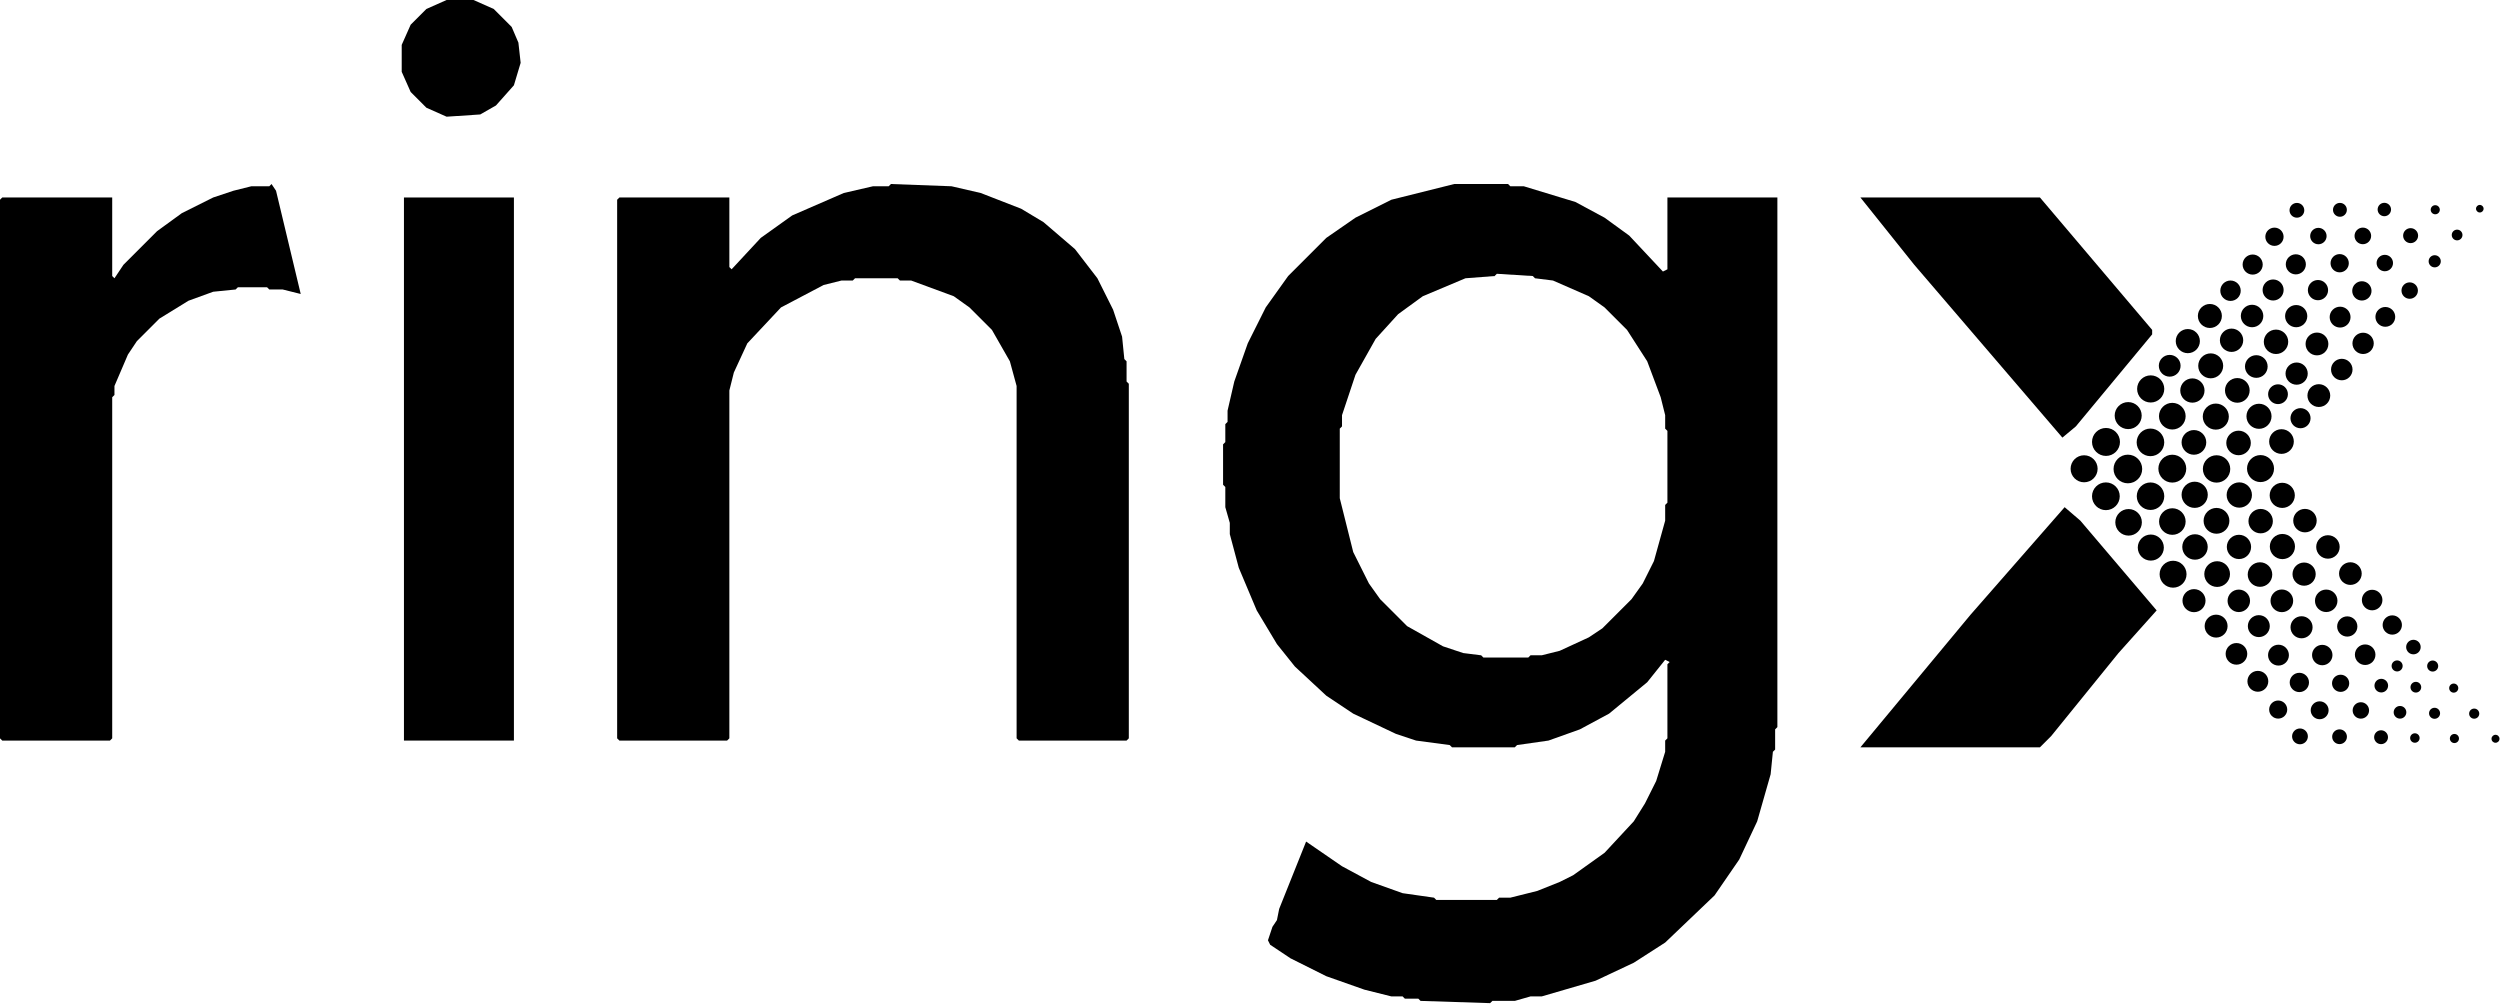
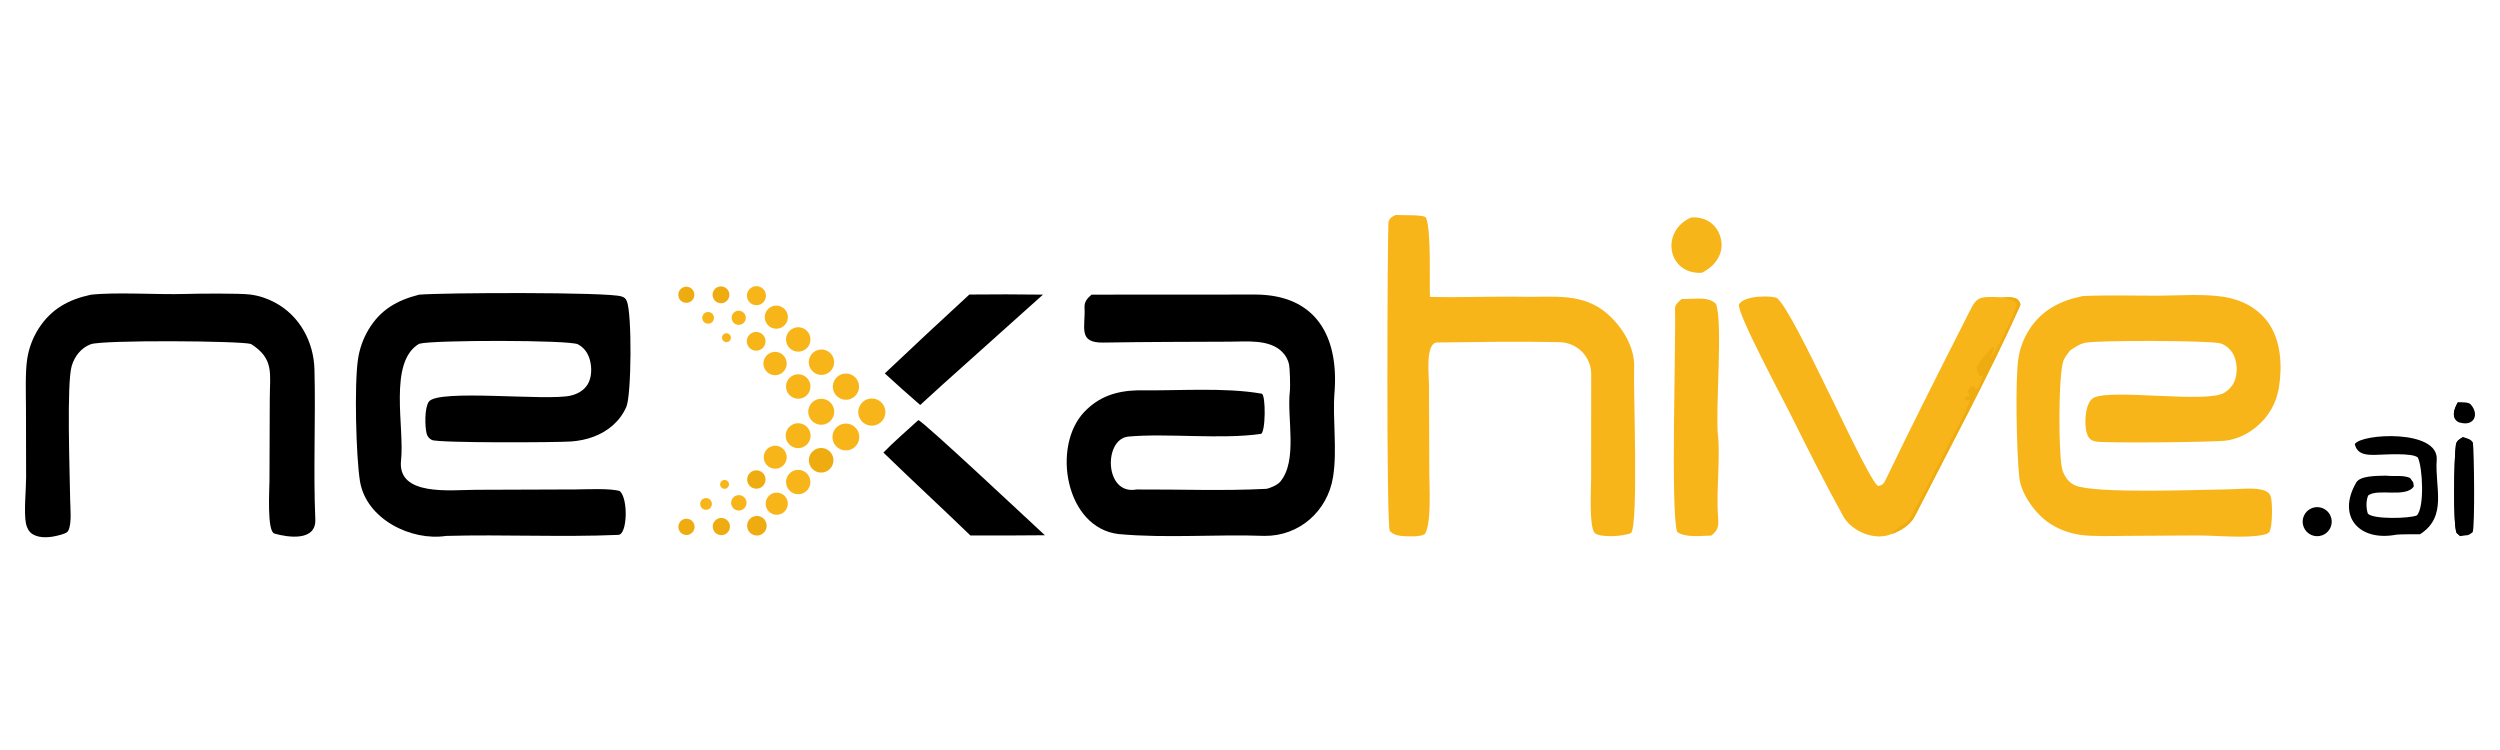
- <svg xmlns="http://www.w3.org/2000/svg" width="1114" height="447" viewBox="0 0 1114 447" fill="none">
-   <path d="M199 0H211L220 4L228 12L231 19L232 28L229 38L221 47L214 51L199 52L190 48L183 41L179 32V20L183 11L190 4L199 0Z" fill="black" />
-   <path d="M121 82L123 85L134 131L126 129H120L119 128H106L105 129L95 130L84 134L71 142L61 152L57 158L51 172V176L50 177V329L49 330H1L0 329V89L1 88H50V123L51 124L55 118L70 103L81 95L95 88L104 85L112 83H120L121 82Z" fill="black" />
-   <path d="M397 82L424 83L437 86L455 93L465 99L479 111L489 124L496 138L500 150L501 160L502 161V170L503 171V329L502 330H454L453 329V172L450 161L442 147L432 137L425 132L406 125H401L400 124H381L380 125H375L367 127L348 137L333 153L327 166L325 174V329L324 330H276L275 329V89L276 88H325V119L326 120L339 106L353 96L376 86L389 83H396L397 82Z" fill="black" />
-   <path fill-rule="evenodd" clip-rule="evenodd" d="M648 82H672L673 83H679L702 90L715 97L726 105L741 121L743 120V88H792V324L791 325V334L790 335L789 345L783 366L775 383L764 399L742 420L728 429L711 437L687 444H682L675 446H665L664 447L633 446L632 445H626L625 444H620L608 441L591 435L575 427L566 421L565 419L567 413L569 410L570 405L582 375L598 386L611 393L625 398L639 400L640 401H667L668 400H673L685 397L695 393L701 390L715 380L728 366L733 358L738 348L742 335V330L743 329V296L744 295L742 294L734 304L717 318L704 325L690 330L676 332L675 333H647L646 332L631 330L622 327L603 318L591 310L577 297L569 287L560 272L552 253L548 238V233L546 226V217L545 216V198L546 197V189L547 188V183L550 170L556 153L564 137L574 123L591 106L604 97L620 89L648 82ZM667 122L666 123L653 124L634 132L623 140L613 151L604 167L598 185V190L597 191V222L603 246L610 260L615 267L627 279L643 288L652 291L660 292L661 293H681L682 292H687L695 290L708 284L714 280L727 267L732 260L737 250L742 232V225L743 224V192L742 191V185L740 177L734 161L725 147L715 137L708 132L692 125L684 124L683 123L667 122Z" fill="black" />
-   <path d="M180 88H229V330H180V88Z" fill="black" />
-   <path d="M829 88H909L959 147V149L925 190L919 195L853 118L829 88Z" fill="black" />
-   <path d="M1023.5 97C1025.32 97 1026.79 95.527 1026.79 93.71C1026.79 91.893 1025.32 90.42 1023.5 90.42C1021.68 90.42 1020.21 91.893 1020.21 93.71C1020.21 95.527 1021.68 97 1023.5 97Z" fill="black" />
-   <path d="M1042.67 96.59C1044.38 96.59 1045.76 95.207 1045.76 93.5C1045.76 91.793 1044.38 90.41 1042.67 90.41C1040.96 90.41 1039.58 91.793 1039.58 93.5C1039.58 95.207 1040.96 96.59 1042.67 96.59Z" fill="black" />
-   <path d="M1062.46 96.35C1064.11 96.35 1065.45 95.011 1065.45 93.36C1065.45 91.709 1064.11 90.37 1062.46 90.37C1060.81 90.37 1059.47 91.709 1059.47 93.36C1059.47 95.011 1060.81 96.35 1062.46 96.35Z" fill="black" />
-   <path d="M1085.15 95.49C1086.27 95.49 1087.18 94.581 1087.18 93.46C1087.18 92.339 1086.27 91.43 1085.15 91.43C1084.03 91.43 1083.12 92.339 1083.12 93.46C1083.12 94.581 1084.03 95.49 1085.15 95.49Z" fill="black" />
-   <path d="M1105 94.69C1105.93 94.69 1106.69 93.933 1106.69 93C1106.69 92.067 1105.93 91.31 1105 91.31C1104.07 91.31 1103.31 92.067 1103.31 93C1103.31 93.933 1104.07 94.69 1105 94.69Z" fill="black" />
-   <path d="M1013.5 109.57C1015.75 109.57 1017.57 107.748 1017.57 105.5C1017.57 103.252 1015.75 101.43 1013.5 101.43C1011.25 101.43 1009.43 103.252 1009.43 105.5C1009.43 107.748 1011.25 109.57 1013.5 109.57Z" fill="black" />
-   <path d="M1033.07 108.85C1035.09 108.85 1036.73 107.211 1036.73 105.19C1036.73 103.169 1035.09 101.53 1033.07 101.53C1031.05 101.53 1029.41 103.169 1029.41 105.19C1029.41 107.211 1031.05 108.85 1033.07 108.85Z" fill="black" />
-   <path d="M1052.88 108.82C1054.92 108.82 1056.58 107.163 1056.58 105.12C1056.58 103.077 1054.92 101.42 1052.88 101.42C1050.84 101.42 1049.18 103.077 1049.18 105.12C1049.18 107.163 1050.84 108.82 1052.88 108.82Z" fill="black" />
-   <path d="M1074.17 108.34C1076.01 108.34 1077.51 106.845 1077.51 105C1077.51 103.155 1076.01 101.66 1074.17 101.66C1072.33 101.66 1070.83 103.155 1070.83 105C1070.83 106.845 1072.33 108.34 1074.17 108.34Z" fill="black" />
-   <path d="M1094.89 107.11C1096.21 107.11 1097.28 106.04 1097.28 104.72C1097.28 103.4 1096.21 102.33 1094.89 102.33C1093.57 102.33 1092.5 103.4 1092.5 104.72C1092.5 106.04 1093.57 107.11 1094.89 107.11Z" fill="black" />
-   <path d="M1042.56 121.36C1044.81 121.36 1046.63 119.538 1046.63 117.29C1046.63 115.042 1044.81 113.22 1042.56 113.22C1040.31 113.22 1038.49 115.042 1038.49 117.29C1038.49 119.538 1040.31 121.36 1042.56 121.36Z" fill="black" />
-   <path d="M1003.79 122.37C1006.26 122.37 1008.27 120.364 1008.27 117.89C1008.27 115.416 1006.26 113.41 1003.79 113.41C1001.32 113.41 999.31 115.416 999.31 117.89C999.31 120.364 1001.32 122.37 1003.79 122.37Z" fill="black" />
-   <path d="M1023.02 122.27C1025.49 122.27 1027.5 120.264 1027.5 117.79C1027.5 115.316 1025.49 113.31 1023.02 113.31C1020.55 113.31 1018.54 115.316 1018.54 117.79C1018.54 120.264 1020.55 122.27 1023.02 122.27Z" fill="black" />
-   <path d="M1062.67 120.87C1064.69 120.87 1066.33 119.231 1066.33 117.21C1066.33 115.189 1064.69 113.55 1062.67 113.55C1060.65 113.55 1059.01 115.189 1059.01 117.21C1059.01 119.231 1060.65 120.87 1062.67 120.87Z" fill="black" />
-   <path d="M1084.91 119.14C1086.41 119.14 1087.62 117.927 1087.62 116.43C1087.62 114.933 1086.41 113.72 1084.91 113.72C1083.41 113.72 1082.2 114.933 1082.2 116.43C1082.2 117.927 1083.41 119.14 1084.91 119.14Z" fill="black" />
-   <path d="M993.92 134.1C996.433 134.1 998.47 132.063 998.47 129.55C998.47 127.037 996.433 125 993.92 125C991.407 125 989.37 127.037 989.37 129.55C989.37 132.063 991.407 134.1 993.92 134.1Z" fill="black" />
-   <path d="M1012.9 133.91C1015.49 133.91 1017.59 131.81 1017.59 129.22C1017.59 126.63 1015.49 124.53 1012.9 124.53C1010.31 124.53 1008.21 126.63 1008.21 129.22C1008.21 131.81 1010.31 133.91 1012.9 133.91Z" fill="black" />
-   <path d="M1032.89 133.79C1035.38 133.79 1037.4 131.771 1037.4 129.28C1037.4 126.789 1035.38 124.77 1032.89 124.77C1030.4 124.77 1028.38 126.789 1028.38 129.28C1028.38 131.771 1030.4 133.79 1032.89 133.79Z" fill="black" />
-   <path d="M1052.45 133.92C1054.82 133.92 1056.75 131.995 1056.75 129.62C1056.75 127.245 1054.82 125.32 1052.45 125.32C1050.08 125.32 1048.15 127.245 1048.15 129.62C1048.15 131.995 1050.08 133.92 1052.45 133.92Z" fill="black" />
-   <path d="M1073.76 133.14C1075.78 133.14 1077.42 131.501 1077.42 129.48C1077.42 127.459 1075.78 125.82 1073.76 125.82C1071.74 125.82 1070.1 127.459 1070.1 129.48C1070.1 131.501 1071.74 133.14 1073.76 133.14Z" fill="black" />
-   <path d="M984.72 146.15C987.675 146.15 990.07 143.755 990.07 140.8C990.07 137.845 987.675 135.45 984.72 135.45C981.765 135.45 979.37 137.845 979.37 140.8C979.37 143.755 981.765 146.15 984.72 146.15Z" fill="black" />
-   <path d="M1003.52 145.82C1006.29 145.82 1008.53 143.577 1008.53 140.81C1008.53 138.043 1006.29 135.8 1003.52 135.8C1000.75 135.8 998.51 138.043 998.51 140.81C998.51 143.577 1000.75 145.82 1003.52 145.82Z" fill="black" />
-   <path d="M1023.18 145.82C1025.91 145.82 1028.13 143.604 1028.13 140.87C1028.13 138.136 1025.91 135.92 1023.18 135.92C1020.45 135.92 1018.23 138.136 1018.23 140.87C1018.23 143.604 1020.45 145.82 1023.18 145.82Z" fill="black" />
-   <path d="M1042.75 145.96C1045.32 145.96 1047.4 143.878 1047.4 141.31C1047.4 138.742 1045.32 136.66 1042.75 136.66C1040.18 136.66 1038.1 138.742 1038.1 141.31C1038.1 143.878 1040.18 145.96 1042.75 145.96Z" fill="black" />
-   <path d="M1062.9 145.61C1065.34 145.61 1067.31 143.636 1067.31 141.2C1067.31 138.764 1065.34 136.79 1062.9 136.79C1060.46 136.79 1058.49 138.764 1058.49 141.2C1058.49 143.636 1060.46 145.61 1062.9 145.61Z" fill="black" />
-   <path d="M974.89 157.38C977.861 157.38 980.27 154.971 980.27 152C980.27 149.029 977.861 146.62 974.89 146.62C971.919 146.62 969.51 149.029 969.51 152C969.51 154.971 971.919 157.38 974.89 157.38Z" fill="black" />
-   <path d="M994.38 156.82C997.252 156.82 999.58 154.492 999.58 151.62C999.58 148.748 997.252 146.42 994.38 146.42C991.508 146.42 989.18 148.748 989.18 151.62C989.18 154.492 991.508 156.82 994.38 156.82Z" fill="black" />
-   <path d="M1014.19 157.75C1017.19 157.75 1019.63 155.314 1019.63 152.31C1019.63 149.306 1017.19 146.87 1014.19 146.87C1011.19 146.87 1008.75 149.306 1008.75 152.31C1008.75 155.314 1011.19 157.75 1014.19 157.75Z" fill="black" />
-   <path d="M1053 157.75C1055.62 157.75 1057.75 155.623 1057.75 153C1057.75 150.377 1055.62 148.25 1053 148.25C1050.38 148.25 1048.25 150.377 1048.25 153C1048.25 155.623 1050.38 157.75 1053 157.75Z" fill="black" />
-   <path d="M1032.44 158.35C1035.25 158.35 1037.52 156.076 1037.52 153.27C1037.52 150.464 1035.25 148.19 1032.44 148.19C1029.63 148.19 1027.36 150.464 1027.36 153.27C1027.36 156.076 1029.63 158.35 1032.44 158.35Z" fill="black" />
-   <path d="M985.09 168.58C988.161 168.58 990.65 166.091 990.65 163.02C990.65 159.949 988.161 157.46 985.09 157.46C982.019 157.46 979.53 159.949 979.53 163.02C979.53 166.091 982.019 168.58 985.09 168.58Z" fill="black" />
-   <path d="M966.82 167.84C969.499 167.84 971.67 165.669 971.67 162.99C971.67 160.311 969.499 158.14 966.82 158.14C964.141 158.14 961.97 160.311 961.97 162.99C961.97 165.669 964.141 167.84 966.82 167.84Z" fill="black" />
-   <path d="M1005.41 168.37C1008.2 168.37 1010.46 166.109 1010.46 163.32C1010.46 160.531 1008.2 158.27 1005.41 158.27C1002.62 158.27 1000.36 160.531 1000.36 163.32C1000.36 166.109 1002.62 168.37 1005.41 168.37Z" fill="black" />
-   <path d="M1043.5 169.46C1046.15 169.46 1048.29 167.315 1048.29 164.67C1048.29 162.025 1046.15 159.88 1043.5 159.88C1040.85 159.88 1038.71 162.025 1038.71 164.67C1038.71 167.315 1040.85 169.46 1043.5 169.46Z" fill="black" />
-   <path d="M1023.38 171.43C1026.11 171.43 1028.33 169.214 1028.33 166.48C1028.33 163.746 1026.11 161.53 1023.38 161.53C1020.65 161.53 1018.43 163.746 1018.43 166.48C1018.43 169.214 1020.65 171.43 1023.38 171.43Z" fill="black" />
-   <path d="M958.35 179.36C961.691 179.36 964.4 176.651 964.4 173.31C964.4 169.969 961.691 167.26 958.35 167.26C955.009 167.26 952.3 169.969 952.3 173.31C952.3 176.651 955.009 179.36 958.35 179.36Z" fill="black" />
-   <path d="M976.93 179.43C979.918 179.43 982.34 177.008 982.34 174.02C982.34 171.032 979.918 168.61 976.93 168.61C973.942 168.61 971.52 171.032 971.52 174.02C971.52 177.008 973.942 179.43 976.93 179.43Z" fill="black" />
-   <path d="M996.95 179.46C999.988 179.46 1002.45 176.998 1002.45 173.96C1002.45 170.922 999.988 168.46 996.95 168.46C993.912 168.46 991.45 170.922 991.45 173.96C991.45 176.998 993.912 179.46 996.95 179.46Z" fill="black" />
-   <path d="M1015.08 180.07C1017.52 180.07 1019.49 178.096 1019.49 175.66C1019.49 173.224 1017.52 171.25 1015.08 171.25C1012.64 171.25 1010.67 173.224 1010.67 175.66C1010.67 178.096 1012.64 180.07 1015.08 180.07Z" fill="black" />
-   <path d="M1033.27 181.35C1036.08 181.35 1038.35 179.076 1038.35 176.27C1038.35 173.464 1036.08 171.19 1033.27 171.19C1030.46 171.19 1028.19 173.464 1028.19 176.27C1028.19 179.076 1030.46 181.35 1033.27 181.35Z" fill="black" />
-   <path d="M948.32 191.21C951.645 191.21 954.34 188.515 954.34 185.19C954.34 181.865 951.645 179.17 948.32 179.17C944.995 179.17 942.3 181.865 942.3 185.19C942.3 188.515 944.995 191.21 948.32 191.21Z" fill="black" />
-   <path d="M967.98 191.39C971.261 191.39 973.92 188.731 973.92 185.45C973.92 182.169 971.261 179.51 967.98 179.51C964.699 179.51 962.04 182.169 962.04 185.45C962.04 188.731 964.699 191.39 967.98 191.39Z" fill="black" />
-   <path d="M987.36 191.45C990.569 191.45 993.17 188.849 993.17 185.64C993.17 182.431 990.569 179.83 987.36 179.83C984.151 179.83 981.55 182.431 981.55 185.64C981.55 188.849 984.151 191.45 987.36 191.45Z" fill="black" />
-   <path d="M1006.61 191.09C1009.7 191.09 1012.2 188.587 1012.2 185.5C1012.2 182.413 1009.7 179.91 1006.61 179.91C1003.52 179.91 1001.02 182.413 1001.02 185.5C1001.02 188.587 1003.52 191.09 1006.61 191.09Z" fill="black" />
-   <path d="M1025.11 190.83C1027.58 190.83 1029.59 188.824 1029.59 186.35C1029.59 183.876 1027.58 181.87 1025.11 181.87C1022.64 181.87 1020.63 183.876 1020.63 186.35C1020.63 188.824 1022.64 190.83 1025.11 190.83Z" fill="black" />
-   <path d="M938.43 203.16C941.871 203.16 944.66 200.371 944.66 196.93C944.66 193.489 941.871 190.7 938.43 190.7C934.989 190.7 932.2 193.489 932.2 196.93C932.2 200.371 934.989 203.16 938.43 203.16Z" fill="black" />
-   <path d="M958.24 203.27C961.637 203.27 964.39 200.517 964.39 197.12C964.39 193.723 961.637 190.97 958.24 190.97C954.843 190.97 952.09 193.723 952.09 197.12C952.09 200.517 954.843 203.27 958.24 203.27Z" fill="black" />
-   <path d="M1016.63 202.25C1019.67 202.25 1022.13 199.788 1022.13 196.75C1022.13 193.712 1019.67 191.25 1016.63 191.25C1013.59 191.25 1011.13 193.712 1011.13 196.75C1011.13 199.788 1013.59 202.25 1016.63 202.25Z" fill="black" />
-   <path d="M977.61 202.63C980.648 202.63 983.11 200.168 983.11 197.13C983.11 194.092 980.648 191.63 977.61 191.63C974.572 191.63 972.11 194.092 972.11 197.13C972.11 200.168 974.572 202.63 977.61 202.63Z" fill="black" />
-   <path d="M997.5 202.85C1000.52 202.85 1002.97 200.401 1002.97 197.38C1002.97 194.359 1000.52 191.91 997.5 191.91C994.479 191.91 992.03 194.359 992.03 197.38C992.03 200.401 994.479 202.85 997.5 202.85Z" fill="black" />
-   <path d="M928.68 214.91C932.005 214.91 934.7 212.215 934.7 208.89C934.7 205.565 932.005 202.87 928.68 202.87C925.355 202.87 922.66 205.565 922.66 208.89C922.66 212.215 925.355 214.91 928.68 214.91Z" fill="black" />
-   <path d="M948.18 215.36C951.704 215.36 954.56 212.504 954.56 208.98C954.56 205.456 951.704 202.6 948.18 202.6C944.656 202.6 941.8 205.456 941.8 208.98C941.8 212.504 944.656 215.36 948.18 215.36Z" fill="black" />
-   <path d="M967.98 215.04C971.41 215.04 974.19 212.26 974.19 208.83C974.19 205.4 971.41 202.62 967.98 202.62C964.55 202.62 961.77 205.4 961.77 208.83C961.77 212.26 964.55 215.04 967.98 215.04Z" fill="black" />
-   <path d="M987.7 215.06C991.069 215.06 993.8 212.329 993.8 208.96C993.8 205.591 991.069 202.86 987.7 202.86C984.331 202.86 981.6 205.591 981.6 208.96C981.6 212.329 984.331 215.06 987.7 215.06Z" fill="black" />
-   <path d="M1007.29 214.82C1010.61 214.82 1013.31 212.125 1013.31 208.8C1013.31 205.475 1010.61 202.78 1007.29 202.78C1003.97 202.78 1001.27 205.475 1001.27 208.8C1001.27 212.125 1003.97 214.82 1007.29 214.82Z" fill="black" />
-   <path d="M938.38 227.32C941.793 227.32 944.56 224.553 944.56 221.14C944.56 217.727 941.793 214.96 938.38 214.96C934.967 214.96 932.2 217.727 932.2 221.14C932.2 224.553 934.967 227.32 938.38 227.32Z" fill="black" />
-   <path d="M958.27 227.24C961.656 227.24 964.4 224.495 964.4 221.11C964.4 217.724 961.656 214.98 958.27 214.98C954.885 214.98 952.14 217.724 952.14 221.11C952.14 224.495 954.885 227.24 958.27 227.24Z" fill="black" />
-   <path d="M977.95 226.32C981.175 226.32 983.79 223.705 983.79 220.48C983.79 217.255 981.175 214.64 977.95 214.64C974.725 214.64 972.11 217.255 972.11 220.48C972.11 223.705 974.725 226.32 977.95 226.32Z" fill="black" />
-   <path d="M997.83 226.22C1000.94 226.22 1003.47 223.695 1003.47 220.58C1003.47 217.465 1000.94 214.94 997.83 214.94C994.715 214.94 992.19 217.465 992.19 220.58C992.19 223.695 994.715 226.22 997.83 226.22Z" fill="black" />
-   <path d="M1016.97 226.34C1020.07 226.34 1022.58 223.828 1022.58 220.73C1022.58 217.632 1020.07 215.12 1016.97 215.12C1013.87 215.12 1011.36 217.632 1011.36 220.73C1011.36 223.828 1013.87 226.34 1016.97 226.34Z" fill="black" />
-   <path d="M920 226L927 232L961 272L944 291L914 328L909 333H829L878 274L920 226Z" fill="black" />
-   <path d="M948.5 238.67C951.77 238.67 954.42 236.02 954.42 232.75C954.42 229.48 951.77 226.83 948.5 226.83C945.23 226.83 942.58 229.48 942.58 232.75C942.58 236.02 945.23 238.67 948.5 238.67Z" fill="black" />
-   <path d="M968 238.32C971.27 238.32 973.92 235.67 973.92 232.4C973.92 229.13 971.27 226.48 968 226.48C964.73 226.48 962.08 229.13 962.08 232.4C962.08 235.67 964.73 238.32 968 238.32Z" fill="black" />
-   <path d="M987.67 237.83C990.846 237.83 993.42 235.256 993.42 232.08C993.42 228.904 990.846 226.33 987.67 226.33C984.494 226.33 981.92 228.904 981.92 232.08C981.92 235.256 984.494 237.83 987.67 237.83Z" fill="black" />
-   <path d="M1007.35 237.66C1010.35 237.66 1012.79 235.224 1012.79 232.22C1012.79 229.216 1010.35 226.78 1007.35 226.78C1004.35 226.78 1001.91 229.216 1001.91 232.22C1001.91 235.224 1004.35 237.66 1007.35 237.66Z" fill="black" />
-   <path d="M1027.09 237.22C1029.98 237.22 1032.32 234.878 1032.32 231.99C1032.32 229.102 1029.98 226.76 1027.09 226.76C1024.2 226.76 1021.86 229.102 1021.86 231.99C1021.86 234.878 1024.2 237.22 1027.09 237.22Z" fill="black" />
-   <path d="M978.09 249.4C981.221 249.4 983.76 246.861 983.76 243.73C983.76 240.599 981.221 238.06 978.09 238.06C974.959 238.06 972.42 240.599 972.42 243.73C972.42 246.861 974.959 249.4 978.09 249.4Z" fill="black" />
-   <path d="M1017.04 249.15C1020.14 249.15 1022.65 246.638 1022.65 243.54C1022.65 240.442 1020.14 237.93 1017.04 237.93C1013.94 237.93 1011.43 240.442 1011.43 243.54C1011.43 246.638 1013.94 249.15 1017.04 249.15Z" fill="black" />
-   <path d="M958.4 249.81C961.609 249.81 964.21 247.209 964.21 244C964.21 240.791 961.609 238.19 958.4 238.19C955.191 238.19 952.59 240.791 952.59 244C952.59 247.209 955.191 249.81 958.4 249.81Z" fill="black" />
-   <path d="M997.68 249.12C1000.67 249.12 1003.09 246.698 1003.09 243.71C1003.09 240.722 1000.67 238.3 997.68 238.3C994.692 238.3 992.27 240.722 992.27 243.71C992.27 246.698 994.692 249.12 997.68 249.12Z" fill="black" />
-   <path d="M1037.33 248.95C1040.22 248.95 1042.56 246.608 1042.56 243.72C1042.56 240.832 1040.22 238.49 1037.33 238.49C1034.44 238.49 1032.1 240.832 1032.1 243.72C1032.1 246.608 1034.44 248.95 1037.33 248.95Z" fill="black" />
-   <path d="M968.32 261.87C971.634 261.87 974.32 259.184 974.32 255.87C974.32 252.556 971.634 249.87 968.32 249.87C965.006 249.87 962.32 252.556 962.32 255.87C962.32 259.184 965.006 261.87 968.32 261.87Z" fill="black" />
-   <path d="M987.96 261.54C991.125 261.54 993.69 258.975 993.69 255.81C993.69 252.645 991.125 250.08 987.96 250.08C984.795 250.08 982.23 252.645 982.23 255.81C982.23 258.975 984.795 261.54 987.96 261.54Z" fill="black" />
-   <path d="M1007.05 261.49C1010.07 261.49 1012.52 259.041 1012.52 256.02C1012.52 252.999 1010.07 250.55 1007.05 250.55C1004.03 250.55 1001.58 252.999 1001.58 256.02C1001.58 259.041 1004.03 261.49 1007.05 261.49Z" fill="black" />
-   <path d="M1026.71 261C1029.57 261 1031.88 258.685 1031.88 255.83C1031.88 252.975 1029.57 250.66 1026.71 250.66C1023.85 250.66 1021.54 252.975 1021.54 255.83C1021.54 258.685 1023.85 261 1026.71 261Z" fill="black" />
-   <path d="M1047.33 260.64C1050.12 260.64 1052.38 258.379 1052.38 255.59C1052.38 252.801 1050.12 250.54 1047.33 250.54C1044.54 250.54 1042.28 252.801 1042.28 255.59C1042.28 258.379 1044.54 260.64 1047.33 260.64Z" fill="black" />
-   <path d="M977.65 272.79C980.489 272.79 982.79 270.489 982.79 267.65C982.79 264.811 980.489 262.51 977.65 262.51C974.811 262.51 972.51 264.811 972.51 267.65C972.51 270.489 974.811 272.79 977.65 272.79Z" fill="black" />
-   <path d="M997.61 272.74C1000.38 272.74 1002.62 270.497 1002.62 267.73C1002.62 264.963 1000.38 262.72 997.61 262.72C994.843 262.72 992.6 264.963 992.6 267.73C992.6 270.497 994.843 272.74 997.61 272.74Z" fill="black" />
-   <path d="M1016.79 272.78C1019.58 272.78 1021.84 270.519 1021.84 267.73C1021.84 264.941 1019.58 262.68 1016.79 262.68C1014 262.68 1011.74 264.941 1011.74 267.73C1011.74 270.519 1014 272.78 1016.79 272.78Z" fill="black" />
-   <path d="M1036.56 272.73C1039.33 272.73 1041.57 270.487 1041.57 267.72C1041.57 264.953 1039.33 262.71 1036.56 262.71C1033.79 262.71 1031.55 264.953 1031.55 267.72C1031.55 270.487 1033.79 272.73 1036.56 272.73Z" fill="black" />
-   <path d="M1057.03 271.96C1059.56 271.96 1061.61 269.909 1061.61 267.38C1061.61 264.851 1059.56 262.8 1057.03 262.8C1054.5 262.8 1052.45 264.851 1052.45 267.38C1052.45 269.909 1054.5 271.96 1057.03 271.96Z" fill="black" />
-   <path d="M987.5 284.11C990.322 284.11 992.61 281.822 992.61 279C992.61 276.178 990.322 273.89 987.5 273.89C984.678 273.89 982.39 276.178 982.39 279C982.39 281.822 984.678 284.11 987.5 284.11Z" fill="black" />
-   <path d="M1006.53 283.89C1009.23 283.89 1011.42 281.701 1011.42 279C1011.42 276.299 1009.23 274.11 1006.53 274.11C1003.83 274.11 1001.64 276.299 1001.64 279C1001.64 281.701 1003.83 283.89 1006.53 283.89Z" fill="black" />
-   <path d="M1025.57 284.43C1028.29 284.43 1030.49 282.227 1030.49 279.51C1030.49 276.793 1028.29 274.59 1025.57 274.59C1022.85 274.59 1020.65 276.793 1020.65 279.51C1020.65 282.227 1022.85 284.43 1025.57 284.43Z" fill="black" />
-   <path d="M1045.94 283.67C1048.43 283.67 1050.45 281.651 1050.45 279.16C1050.45 276.669 1048.43 274.65 1045.94 274.65C1043.45 274.65 1041.43 276.669 1041.43 279.16C1041.43 281.651 1043.45 283.67 1045.94 283.67Z" fill="black" />
-   <path d="M1066 282.8C1068.37 282.8 1070.3 280.875 1070.3 278.5C1070.3 276.125 1068.37 274.2 1066 274.2C1063.63 274.2 1061.7 276.125 1061.7 278.5C1061.7 280.875 1063.63 282.8 1066 282.8Z" fill="black" />
-   <path d="M1075.42 291.57C1077.21 291.57 1078.66 290.119 1078.66 288.33C1078.66 286.541 1077.21 285.09 1075.42 285.09C1073.63 285.09 1072.18 286.541 1072.18 288.33C1072.18 290.119 1073.63 291.57 1075.42 291.57Z" fill="black" />
-   <path d="M996.56 296.18C999.222 296.18 1001.38 294.022 1001.38 291.36C1001.38 288.698 999.222 286.54 996.56 286.54C993.898 286.54 991.74 288.698 991.74 291.36C991.74 294.022 993.898 296.18 996.56 296.18Z" fill="black" />
-   <path d="M1053.92 296.32C1056.45 296.32 1058.5 294.269 1058.5 291.74C1058.5 289.211 1056.45 287.16 1053.92 287.16C1051.39 287.16 1049.34 289.211 1049.34 291.74C1049.34 294.269 1051.39 296.32 1053.92 296.32Z" fill="black" />
-   <path d="M1015.29 296.58C1017.86 296.58 1019.94 294.498 1019.94 291.93C1019.94 289.362 1017.86 287.28 1015.29 287.28C1012.72 287.28 1010.64 289.362 1010.64 291.93C1010.64 294.498 1012.72 296.58 1015.29 296.58Z" fill="black" />
-   <path d="M1034.8 296.44C1037.31 296.44 1039.35 294.403 1039.35 291.89C1039.35 289.377 1037.31 287.34 1034.8 287.34C1032.29 287.34 1030.25 289.377 1030.25 291.89C1030.25 294.403 1032.29 296.44 1034.8 296.44Z" fill="black" />
-   <path d="M1068.16 299.2C1069.52 299.2 1070.62 298.099 1070.62 296.74C1070.62 295.381 1069.52 294.28 1068.16 294.28C1066.8 294.28 1065.7 295.381 1065.7 296.74C1065.7 298.099 1066.8 299.2 1068.16 299.2Z" fill="black" />
-   <path d="M1084 299.25C1085.36 299.25 1086.46 298.149 1086.46 296.79C1086.46 295.431 1085.36 294.33 1084 294.33C1082.64 294.33 1081.54 295.431 1081.54 296.79C1081.54 298.149 1082.64 299.25 1084 299.25Z" fill="black" />
-   <path d="M1006.1 308.24C1008.67 308.24 1010.75 306.158 1010.75 303.59C1010.75 301.022 1008.67 298.94 1006.1 298.94C1003.53 298.94 1001.45 301.022 1001.45 303.59C1001.45 306.158 1003.53 308.24 1006.1 308.24Z" fill="black" />
-   <path d="M1024.59 308.4C1026.96 308.4 1028.89 306.475 1028.89 304.1C1028.89 301.725 1026.96 299.8 1024.59 299.8C1022.22 299.8 1020.29 301.725 1020.29 304.1C1020.29 306.475 1022.22 308.4 1024.59 308.4Z" fill="black" />
-   <path d="M1042.98 308.31C1045.1 308.31 1046.81 306.595 1046.81 304.48C1046.81 302.365 1045.1 300.65 1042.98 300.65C1040.86 300.65 1039.15 302.365 1039.15 304.48C1039.15 306.595 1040.86 308.31 1042.98 308.31Z" fill="black" />
-   <path d="M1061.1 308.56C1062.78 308.56 1064.14 307.199 1064.14 305.52C1064.14 303.841 1062.78 302.48 1061.1 302.48C1059.42 302.48 1058.06 303.841 1058.06 305.52C1058.06 307.199 1059.42 308.56 1061.1 308.56Z" fill="black" />
-   <path d="M1076.5 308.61C1077.82 308.61 1078.89 307.54 1078.89 306.22C1078.89 304.9 1077.82 303.83 1076.5 303.83C1075.18 303.83 1074.11 304.9 1074.11 306.22C1074.11 307.54 1075.18 308.61 1076.5 308.61Z" fill="black" />
-   <path d="M1093.38 308.65C1094.5 308.65 1095.41 307.741 1095.41 306.62C1095.41 305.499 1094.5 304.59 1093.38 304.59C1092.26 304.59 1091.35 305.499 1091.35 306.62C1091.35 307.741 1092.26 308.65 1093.38 308.65Z" fill="black" />
-   <path d="M1015.16 320.21C1017.39 320.21 1019.19 318.406 1019.19 316.18C1019.19 313.954 1017.39 312.15 1015.16 312.15C1012.93 312.15 1011.13 313.954 1011.13 316.18C1011.13 318.406 1012.93 320.21 1015.16 320.21Z" fill="black" />
-   <path d="M1033.64 320.49C1035.84 320.49 1037.63 318.704 1037.63 316.5C1037.63 314.296 1035.84 312.51 1033.64 312.51C1031.44 312.51 1029.65 314.296 1029.65 316.5C1029.65 318.704 1031.44 320.49 1033.64 320.49Z" fill="black" />
-   <path d="M1052 320.23C1054.02 320.23 1055.66 318.591 1055.66 316.57C1055.66 314.549 1054.02 312.91 1052 312.91C1049.98 312.91 1048.34 314.549 1048.34 316.57C1048.34 318.591 1049.98 320.23 1052 320.23Z" fill="black" />
-   <path d="M1069.44 320.22C1071 320.22 1072.26 318.957 1072.26 317.4C1072.26 315.843 1071 314.58 1069.44 314.58C1067.88 314.58 1066.62 315.843 1066.62 317.4C1066.62 318.957 1067.88 320.22 1069.44 320.22Z" fill="black" />
-   <path d="M1084.84 320.3C1086.2 320.3 1087.3 319.199 1087.3 317.84C1087.3 316.481 1086.2 315.38 1084.84 315.38C1083.48 315.38 1082.38 316.481 1082.38 317.84C1082.38 319.199 1083.48 320.3 1084.84 320.3Z" fill="black" />
-   <path d="M1102.5 320.26C1103.75 320.26 1104.76 319.248 1104.76 318C1104.76 316.752 1103.75 315.74 1102.5 315.74C1101.25 315.74 1100.24 316.752 1100.24 318C1100.24 319.248 1101.25 320.26 1102.5 320.26Z" fill="black" />
-   <path d="M1024.87 331.65C1026.81 331.65 1028.39 330.074 1028.39 328.13C1028.39 326.186 1026.81 324.61 1024.87 324.61C1022.93 324.61 1021.35 326.186 1021.35 328.13C1021.35 330.074 1022.93 331.65 1024.87 331.65Z" fill="black" />
-   <path d="M1042.5 331.58C1044.32 331.58 1045.79 330.107 1045.79 328.29C1045.79 326.473 1044.32 325 1042.5 325C1040.68 325 1039.21 326.473 1039.21 328.29C1039.21 330.107 1040.68 331.58 1042.5 331.58Z" fill="black" />
-   <path d="M1061 331.59C1062.71 331.59 1064.09 330.207 1064.09 328.5C1064.09 326.793 1062.71 325.41 1061 325.41C1059.29 325.41 1057.91 326.793 1057.91 328.5C1057.91 330.207 1059.29 331.59 1061 331.59Z" fill="black" />
-   <path d="M1076.07 330.97C1077.24 330.97 1078.18 330.025 1078.18 328.86C1078.18 327.695 1077.24 326.75 1076.07 326.75C1074.9 326.75 1073.96 327.695 1073.96 328.86C1073.96 330.025 1074.9 330.97 1076.07 330.97Z" fill="black" />
-   <path d="M1093.69 331.11C1094.81 331.11 1095.72 330.201 1095.72 329.08C1095.72 327.959 1094.81 327.05 1093.69 327.05C1092.57 327.05 1091.66 327.959 1091.66 329.08C1091.66 330.201 1092.57 331.11 1093.69 331.11Z" fill="black" />
-   <path d="M1112 330.98C1112.98 330.98 1113.78 330.183 1113.78 329.2C1113.78 328.217 1112.98 327.42 1112 327.42C1111.02 327.42 1110.22 328.217 1110.22 329.2C1110.22 330.183 1111.02 330.98 1112 330.98Z" fill="black" />
+ <svg xmlns="http://www.w3.org/2000/svg" width="1000" height="300" viewBox="0 0 1000 300" fill="none">
+   <path d="M167.601 117.875C176.272 117.051 243.309 116.753 248.608 118.573C249.756 118.967 250.246 119.329 250.74 120.49C252.829 125.398 252.599 157.98 250.54 162.727C248.05 168.469 243.241 172.498 237.465 174.681C234.552 175.782 231.472 176.37 228.372 176.598C222.937 176.998 175.244 177.25 172.737 175.983C171.692 175.455 170.935 174.548 170.649 173.416C169.929 170.563 169.78 163.172 171.527 160.683C175.182 155.472 218.772 160.505 228.304 158.241C230.986 157.604 233.597 156.178 235.055 153.761C236.757 150.941 236.788 147.027 235.932 143.922C235.181 141.198 233.666 139.076 231.162 137.721C227.885 135.947 172.815 135.958 167.766 137.497L167.575 137.557C155.27 144.899 161.88 170.898 160.419 184.107C158.804 198.698 180.357 195.938 190.389 195.919L230.414 195.774C234.8 195.733 244.18 195.254 247.932 196.438C251.353 199.479 250.944 213.818 247.36 213.948C224.396 214.934 201.515 213.727 178.436 214.367C164.441 216.504 146.396 207.626 143.971 192.384C142.442 182.774 141.644 153.71 143.224 143.531C143.846 139.423 145.254 135.474 147.37 131.898C152.153 123.875 158.813 120.116 167.601 117.875Z" fill="black" />
+   <path d="M436.618 117.858L482.382 117.835C488.772 117.815 496.008 117.805 502.083 117.819C526.467 117.878 535.582 134.654 533.799 157.099C532.963 167.629 534.977 180.026 533.204 190.885C530.988 204.471 519.713 214.487 505.819 214.353C486.331 213.638 466.804 215.387 447.496 213.631C426.175 211.209 420.577 178.495 433.734 164.749C439.726 158.489 446.71 156.338 455.238 156.121C470.815 156.385 489.725 154.844 504.652 157.467C506.408 157.775 506.245 173.273 504.343 173.553C488.788 175.849 466.579 173.22 451.367 174.629C441.314 175.56 441.743 198.206 454.602 195.794C471.696 195.706 489.349 196.416 506.475 195.537C508.085 195.292 511.013 193.968 512.073 192.711C519.208 184.221 514.715 167.268 515.932 156.581C516.202 154.213 515.904 147.095 515.624 145.783C515.22 143.914 514.289 142.199 512.943 140.841C507.81 135.562 498.627 136.671 491.812 136.672C474.815 136.739 458.369 136.75 441.323 137.031C430.999 137.201 434.237 130.862 433.814 123.1C433.681 120.684 434.836 119.423 436.618 117.858Z" fill="black" />
+   <path d="M832.989 118.441C843.131 117.939 853.374 118.309 863.532 118.271C872.042 118.238 881.477 117.429 889.863 118.798C896.763 119.924 903.169 123.292 907.292 129.048C912.43 136.23 912.957 146.47 911.566 154.919C910.388 162.076 906.764 167.794 900.886 172.015C897.705 174.3 894.463 175.586 890.604 176.215C886.352 176.909 841.981 177.276 838.537 176.64C837.151 176.383 836.08 175.995 835.339 174.714C833.69 171.876 833.993 166.232 834.851 163.102C835.283 161.537 836.069 159.805 837.589 159.057C844.814 155.498 882.554 161.366 889.639 157.147C891.849 155.832 893.599 153.734 894.233 151.216C895.041 148.023 894.771 144.072 893.027 141.224C891.933 139.431 889.947 137.76 887.861 137.288C883.098 136.211 840.287 136.017 834.24 137.084C831.968 137.485 829.977 138.907 828.075 140.148C827.093 141.357 826.157 142.611 825.484 144.026C823.273 148.675 823.251 183.578 825.091 188.407C826.022 190.85 827.486 192.97 829.904 194.095C837.538 197.638 880.4 195.836 891.58 195.736C895.456 195.701 902.765 194.76 906.237 196.416C907.252 196.9 907.965 197.529 908.301 198.631C909.042 201.074 909.036 210.607 907.791 212.659C907.247 213.551 906.237 213.722 905.284 213.929C898.255 215.445 886.335 214.155 878.835 214.177L850.255 214.351C844.988 214.383 837.269 214.653 832.293 213.967C827.957 213.38 823.795 211.857 820.098 209.504C814.141 205.668 808.448 197.578 807.724 191.068C806.669 181.528 805.991 151.389 807.41 143.039C808.077 138.98 809.581 135.104 811.819 131.654C816.935 123.881 824.149 120.287 832.989 118.441Z" fill="#F7B519" />
+   <path d="M558.238 86C560.841 86.163 569.889 85.774 570.422 87.094C572.57 92.401 571.723 113.16 571.981 118.754C584.367 119.08 596.971 118.474 609.396 118.709C621.658 118.94 633.36 116.902 643.294 125.831C649.106 131.055 653.986 139.035 653.655 147.032C653.301 155.551 655.45 209.783 652.426 213.212C649.397 214.602 639.598 215.186 637.808 213.098C635.564 210.476 636.456 194.778 636.456 191.559L636.479 150.19C636.72 142.861 631.021 137.017 623.768 136.862C607.545 136.516 591.087 136.795 574.887 136.991C570.068 137.05 571.572 150.003 571.589 153.553L571.723 189.426C571.74 194.815 572.621 209.415 569.99 213.54C568.425 214.834 563.488 214.579 561.441 214.454C559.444 214.332 557.318 213.963 555.944 212.396C554.48 210.73 554.957 96.564 555.383 88.651C556.14 86.951 556.589 86.837 558.238 86Z" fill="#F7B519" />
+   <path d="M36.312 117.897C46.265 116.758 63.156 117.914 73.881 117.589C79.201 117.428 95.628 117.262 100.081 117.809C103.532 118.258 106.872 119.338 109.934 120.993C119.869 126.265 125.499 136.701 125.784 147.812C126.298 167.795 125.284 187.783 126.125 207.756C126.499 216.638 115.171 214.991 109.752 213.421C106.75 212.527 107.759 195.994 107.788 192.401L107.91 159.541C107.927 149.48 109.792 143.566 100.409 137.598C96.422 136.317 40.999 135.914 36.273 137.702C32.43 139.156 29.848 142.5 28.689 146.366C26.596 153.343 27.936 189.502 28.061 199.8C28.102 203.114 28.822 209.43 27.263 212.349C26.739 213.33 24.622 213.811 23.538 214.11C20.332 214.994 16.031 215.48 13.079 213.694C11.595 212.796 10.747 211.148 10.401 209.492C9.474 205.038 10.444 195.918 10.446 190.973L10.388 163.177C10.359 157.697 10.082 149.06 10.833 143.92C11.473 139.427 13.072 135.125 15.522 131.305C20.584 123.526 27.47 119.786 36.312 117.897Z" fill="black" />
+   <path d="M756.544 213.634C750.009 216.418 740.753 212.659 737.309 206.522C730.101 193.49 722.758 178.897 716.2 165.681C713.429 160.092 694.789 125.359 695.574 121.82C697.549 117.911 709.632 118.185 710.933 119.339C718.433 125.959 747.064 192.69 751.299 194.408C752.802 194.107 753.43 193.635 754.154 192.131C764.408 170.815 775.077 149.712 785.78 128.618C790.929 118.471 789.875 118.479 801.116 118.92C803.192 118.897 805.155 118.685 806.973 119.683C807.455 120.308 808.465 121.342 808.049 122.263C795.204 150.812 780.098 178.626 765.883 206.563C764.161 209.95 760.072 212.468 756.544 213.634Z" fill="#F7B519" />
+   <path d="M801.116 118.921C803.192 118.898 805.155 118.686 806.972 119.683C807.455 120.309 808.464 121.343 808.049 122.264C795.204 150.813 780.098 178.627 765.883 206.564C764.161 209.951 760.072 212.469 756.543 213.635C757.873 211.37 762.792 209.589 763.903 207.551C769.944 196.521 775.576 185.217 781.337 174.034C783.514 169.812 786.537 164.464 787.979 160.004L786.195 160.116L785.791 159.241L786.133 158.641L787.698 158.499L787.844 157.885L787.087 156.665L788.046 154.787L789.667 154.457L790.032 155.42L791.215 155.419C791.681 154.537 792.78 151.227 793.184 150.115L791.978 150.554C790.963 148.891 790.907 148.631 790.621 146.698C791.81 144.515 795.546 139.894 797.605 138.75C797.33 140.481 796.898 141.287 796.191 142.873L796.606 142.898C798.328 140.562 806.939 123.756 806.664 121.551C805.66 120.011 802.99 119.505 801.116 118.921Z" fill="#EFAC10" />
+   <path d="M672.643 119.629L675.986 119.534C679.694 119.445 683.626 118.899 686.403 121.548C689.252 129.212 686.072 164.023 687.194 174.26C688.136 182.821 686.465 197.452 687.199 206.461C687.508 210.217 687.457 211.958 684.535 214.232C680.457 214.297 673.765 215.168 670.825 212.699C668.217 204.045 670.427 136.814 670.006 123.44C669.956 121.823 671.442 120.658 672.643 119.629Z" fill="#F7B519" />
+   <path d="M941.919 177.641C944.478 173.363 975.598 171.611 974.684 183.957C973.876 194.939 979.143 206.601 967.986 213.712C966.678 213.744 959.966 213.613 958.21 213.929C943.574 216.562 934.638 206.51 942.508 192.991C944.096 190.263 950.586 190.363 954.333 190.262C954.334 190.261 954.335 190.261 954.336 190.261C957.516 190.671 961.194 189.892 964.009 191.184C965.322 193.053 965.311 192.505 965.518 194.562C962.405 199.303 951.012 195.203 947.265 198.201C946.362 200.388 946.424 203.24 947.142 205.453C949.359 207.852 964.027 207.371 966.713 206.183C969.838 203.144 969.103 186.924 967.123 183.008C964.963 181.021 953.762 181.864 950.345 181.934L950.799 182.048C952.903 182.569 954.496 182.456 956.583 182.801C957.109 182.888 961.94 184.443 961.94 184.46C965.779 182.242 967.251 183.032 967.198 186.923C967.25 183.034 965.777 182.244 961.939 184.462C961.956 184.45 957.111 182.889 956.583 182.802C954.496 182.457 952.903 182.57 950.799 182.049L950.344 181.935C946.799 182.014 942.89 181.938 941.919 177.641Z" fill="black" />
+   <path d="M676.441 86.978C678.14 86.947 679.352 86.972 681.007 87.444C683.705 88.234 685.96 90.089 687.256 92.581C690.823 99.44 687.177 105.938 680.732 109.115C667.079 109.892 663.92 92.562 676.441 86.978Z" fill="#F6B519" />
+   <path d="M985.219 174.83C986.857 175.368 988.349 175.607 989.168 177.07C989.645 180.915 989.987 209.923 989.089 212.846C986.873 214.624 987.137 213.846 984.091 214.443L982.633 213.152C981.157 209.7 981.617 183.084 982.363 177.951C982.61 176.239 983.945 175.609 985.219 174.83Z" fill="black" />
+   <path d="M984.091 214.443L982.633 213.152C981.157 209.7 981.617 183.084 982.363 177.951C982.61 176.239 983.945 175.609 985.219 174.83C986.15 179.477 986.716 212.026 984.091 214.443Z" fill="black" />
+   <path d="M924.698 203.277C926.645 202.49 928.866 202.815 930.504 204.126C932.142 205.437 932.95 207.532 932.607 209.605C932.271 211.677 930.84 213.406 928.871 214.127C925.893 215.217 922.589 213.716 921.45 210.755C920.311 207.794 921.759 204.466 924.698 203.277Z" fill="black" />
+   <path d="M983.188 160.901C984.489 160.909 987.423 160.801 988.225 161.699C991.922 165.817 989.571 170.811 983.698 168.947C980.187 167.264 981.707 163.369 983.188 160.901Z" fill="black" />
+   <path d="M983.188 160.902C986.907 162.443 986.245 164.846 984.904 168.177L983.698 168.949C980.187 167.265 981.707 163.371 983.188 160.902Z" fill="black" />
+   <path d="M367.331 168.051C369.009 168.221 413.093 209.647 417.958 214.098L404.505 214.185L388.156 214.19C376.65 203.045 364.875 192.228 353.359 181.016C357.333 176.918 363.019 171.987 367.331 168.051Z" fill="black" />
+   <path d="M387.739 117.812C397.556 117.704 407.373 117.718 417.19 117.852L376.876 153.973L368.085 161.995C363.293 157.863 358.571 153.652 353.919 149.363C365.116 138.765 376.389 128.248 387.739 117.812Z" fill="black" />
+   <path d="M347.517 159.539C350.389 158.879 353.263 160.632 353.993 163.487C354.724 166.344 353.045 169.262 350.21 170.064C348.312 170.6 346.272 170.065 344.882 168.666C343.491 167.266 342.968 165.223 343.516 163.327C344.063 161.431 345.595 159.981 347.517 159.539Z" fill="#F7B519" />
+   <path d="M336.96 169.606C339.752 168.857 342.635 170.456 343.481 173.222C344.326 175.988 342.83 178.927 340.097 179.87C338.242 180.509 336.186 180.085 334.735 178.763C333.284 177.441 332.67 175.432 333.134 173.524C333.597 171.617 335.064 170.114 336.96 169.606Z" fill="#F7B519" />
+   <path d="M337.331 149.522C340.148 148.944 342.904 150.744 343.509 153.557C344.114 156.369 342.343 159.144 339.538 159.778C337.699 160.194 335.778 159.59 334.508 158.195C333.238 156.8 332.814 154.83 333.398 153.036C333.982 151.242 335.484 149.9 337.331 149.522Z" fill="#F7B519" />
+   <path d="M327.485 159.603C330.2 159.062 332.862 160.744 333.54 163.43C334.218 166.115 332.674 168.861 330.028 169.675C328.193 170.239 326.196 169.745 324.836 168.391C323.474 167.036 322.97 165.04 323.525 163.202C324.08 161.362 325.602 159.979 327.485 159.603Z" fill="#F7B519" />
+   <path d="M327.319 139.965C330.003 139.272 332.746 140.861 333.482 143.536C334.216 146.21 332.671 148.979 330.01 149.757C328.252 150.271 326.352 149.797 325.041 148.516C323.73 147.234 323.211 145.346 323.683 143.574C324.155 141.803 325.545 140.423 327.319 139.965Z" fill="#F7B519" />
+   <path d="M317.414 169.65C319.134 168.967 321.089 169.295 322.492 170.501C323.895 171.707 324.514 173.591 324.099 175.395C323.684 177.198 322.305 178.622 320.516 179.093C317.971 179.764 315.344 178.334 314.522 175.832C313.701 173.331 314.968 170.621 317.414 169.65Z" fill="#F7B519" />
+   <path d="M327.776 179.235C330.294 178.877 332.669 180.499 333.255 182.975C333.841 185.451 332.444 187.966 330.033 188.776C328.265 189.37 326.313 188.912 324.992 187.594C323.672 186.276 323.21 184.324 323.8 182.553C324.389 180.782 325.929 179.498 327.776 179.235Z" fill="#EFAC10" />
+   <path d="M317.523 150.04C320.046 149.057 322.888 150.311 323.864 152.838C324.841 155.365 323.581 158.205 321.053 159.176C318.533 160.144 315.707 158.889 314.734 156.371C313.76 153.852 315.008 151.021 317.523 150.04Z" fill="#F7B519" />
+   <path d="M318.375 130.984C320.119 130.65 321.908 131.29 323.044 132.657C324.181 134.022 324.486 135.898 323.842 137.555C323.197 139.211 321.705 140.386 319.943 140.623C317.324 140.977 314.898 139.178 314.473 136.567C314.048 133.956 315.778 131.481 318.375 130.984Z" fill="#F7B519" />
+   <path d="M317.859 188.151C319.593 187.62 321.478 188.097 322.752 189.39C324.025 190.682 324.474 192.575 323.92 194.302C323.364 196.029 321.895 197.305 320.108 197.612C317.575 198.047 315.141 196.439 314.546 193.938C313.952 191.436 315.402 188.903 317.859 188.151Z" fill="#F7B519" />
+   <path d="M308.38 141.052C310.016 140.437 311.858 140.789 313.152 141.964C314.446 143.139 314.974 144.94 314.52 146.629C314.066 148.317 312.706 149.61 310.997 149.976C308.612 150.488 306.236 149.072 305.549 146.73C304.862 144.388 306.097 141.912 308.38 141.052Z" fill="#F7B519" />
+   <path d="M308.862 122.55C310.414 121.953 312.167 122.236 313.453 123.292C314.738 124.347 315.358 126.012 315.075 127.652C314.793 129.291 313.652 130.653 312.087 131.216C309.704 132.075 307.074 130.855 306.19 128.48C305.306 126.105 306.498 123.46 308.862 122.55Z" fill="#F7B519" />
+   <path d="M308.282 178.66C310.579 177.675 313.242 178.707 314.276 180.984C315.311 183.26 314.338 185.946 312.086 187.03C310.585 187.753 308.81 187.607 307.448 186.648C306.085 185.688 305.348 184.067 305.522 182.409C305.695 180.751 306.751 179.317 308.282 178.66Z" fill="#F7B519" />
+   <path d="M310.261 197.069C312.615 196.835 314.737 198.491 315.084 200.831C315.43 203.172 313.879 205.373 311.559 205.832C309.956 206.149 308.308 205.558 307.272 204.293C306.236 203.029 305.979 201.296 306.604 199.785C307.229 198.274 308.635 197.23 310.261 197.069Z" fill="#F7B519" />
+   <path d="M301.376 206.634C303.368 205.879 305.597 206.856 306.393 208.833C307.189 210.809 306.259 213.06 304.3 213.897C302.997 214.454 301.493 214.263 300.371 213.396C299.249 212.529 298.683 211.123 298.891 209.72C299.1 208.317 300.051 207.136 301.376 206.634Z" fill="#EFAC10" />
+   <path d="M301.179 114.732C302.473 114.222 303.942 114.459 305.01 115.35C306.078 116.241 306.575 117.644 306.307 119.009C306.038 120.374 305.046 121.484 303.72 121.903C301.765 122.521 299.672 121.479 298.988 119.546C298.303 117.612 299.271 115.483 301.179 114.732Z" fill="#F7B519" />
+   <path d="M300.657 133.233C302.472 132.232 304.753 132.892 305.754 134.707C306.755 136.522 306.097 138.805 304.284 139.808C302.469 140.811 300.185 140.151 299.183 138.335C298.181 136.519 298.842 134.234 300.657 133.233Z" fill="#F7B519" />
+   <path d="M301.904 188.184C303.908 187.83 305.818 189.17 306.166 191.176C306.515 193.181 305.169 195.089 303.164 195.432C301.166 195.773 299.269 194.434 298.922 192.436C298.575 190.438 299.909 188.536 301.904 188.184Z" fill="#EFAC10" />
+   <path d="M288.017 207.214C289.884 206.929 291.633 208.2 291.938 210.065C292.245 211.93 290.994 213.694 289.134 214.021C287.912 214.236 286.668 213.778 285.878 212.82C285.087 211.862 284.873 210.553 285.316 209.394C285.758 208.233 286.79 207.401 288.017 207.214Z" fill="#EFAC10" />
+   <path d="M287.316 114.733C289.036 114.154 290.905 115.044 291.542 116.744C292.178 118.444 291.354 120.344 289.678 121.039C288.541 121.51 287.238 121.323 286.279 120.552C285.32 119.78 284.858 118.547 285.074 117.335C285.29 116.123 286.15 115.125 287.316 114.733Z" fill="#EFAC10" />
+   <path d="M273.305 207.757C274.391 207.286 275.646 207.442 276.584 208.164C277.522 208.886 277.994 210.061 277.818 211.231C277.641 212.402 276.843 213.384 275.734 213.797C274.081 214.413 272.238 213.598 271.58 211.96C270.921 210.323 271.686 208.459 273.305 207.757Z" fill="#EFAC10" />
+   <path d="M273.93 114.747C275.567 114.435 277.171 115.425 277.627 117.029C278.084 118.632 277.242 120.319 275.686 120.917C274.548 121.354 273.261 121.111 272.361 120.289C271.461 119.466 271.103 118.206 271.435 117.032C271.767 115.859 272.733 114.975 273.93 114.747Z" fill="#EFAC10" />
+   <path d="M294.461 198.233C295.517 197.84 296.703 198.054 297.555 198.791C298.407 199.528 298.79 200.672 298.554 201.774C298.317 202.876 297.499 203.762 296.419 204.084C294.824 204.559 293.14 203.684 292.611 202.106C292.083 200.527 292.901 198.813 294.461 198.233Z" fill="#F7B519" />
+   <path d="M293.794 124.84C295.046 123.915 296.808 124.169 297.747 125.41C298.687 126.65 298.454 128.416 297.226 129.372C296.418 130 295.334 130.145 294.39 129.751C293.445 129.357 292.785 128.485 292.661 127.469C292.538 126.452 292.971 125.448 293.794 124.84Z" fill="#F7B519" />
+   <path d="M282.807 124.826C284.018 124.603 285.197 125.355 285.506 126.548C285.815 127.741 285.151 128.97 283.984 129.365C283.151 129.646 282.229 129.438 281.598 128.826C280.966 128.214 280.729 127.3 280.984 126.457C281.238 125.615 281.942 124.985 282.807 124.826Z" fill="#F7B519" />
+   <path d="M281.982 199.266C283.193 199.043 284.371 199.794 284.68 200.987C284.99 202.18 284.325 203.41 283.159 203.804C282.325 204.086 281.404 203.878 280.773 203.266C280.14 202.654 279.904 201.739 280.158 200.897C280.413 200.055 281.117 199.425 281.982 199.266Z" fill="#F7B519" />
+   <path d="M290.259 133.33C291.176 133.162 292.067 133.73 292.301 134.633C292.536 135.535 292.033 136.465 291.149 136.763C290.519 136.976 289.822 136.819 289.344 136.356C288.865 135.893 288.686 135.201 288.879 134.564C289.072 133.927 289.604 133.451 290.259 133.33Z" fill="#F7B519" />
+   <path d="M289.503 192.006C290.419 191.837 291.311 192.406 291.545 193.308C291.779 194.211 291.276 195.141 290.393 195.439C289.763 195.652 289.065 195.495 288.588 195.032C288.109 194.569 287.93 193.877 288.123 193.24C288.315 192.603 288.848 192.126 289.503 192.006Z" fill="#F7B519" />
</svg>
